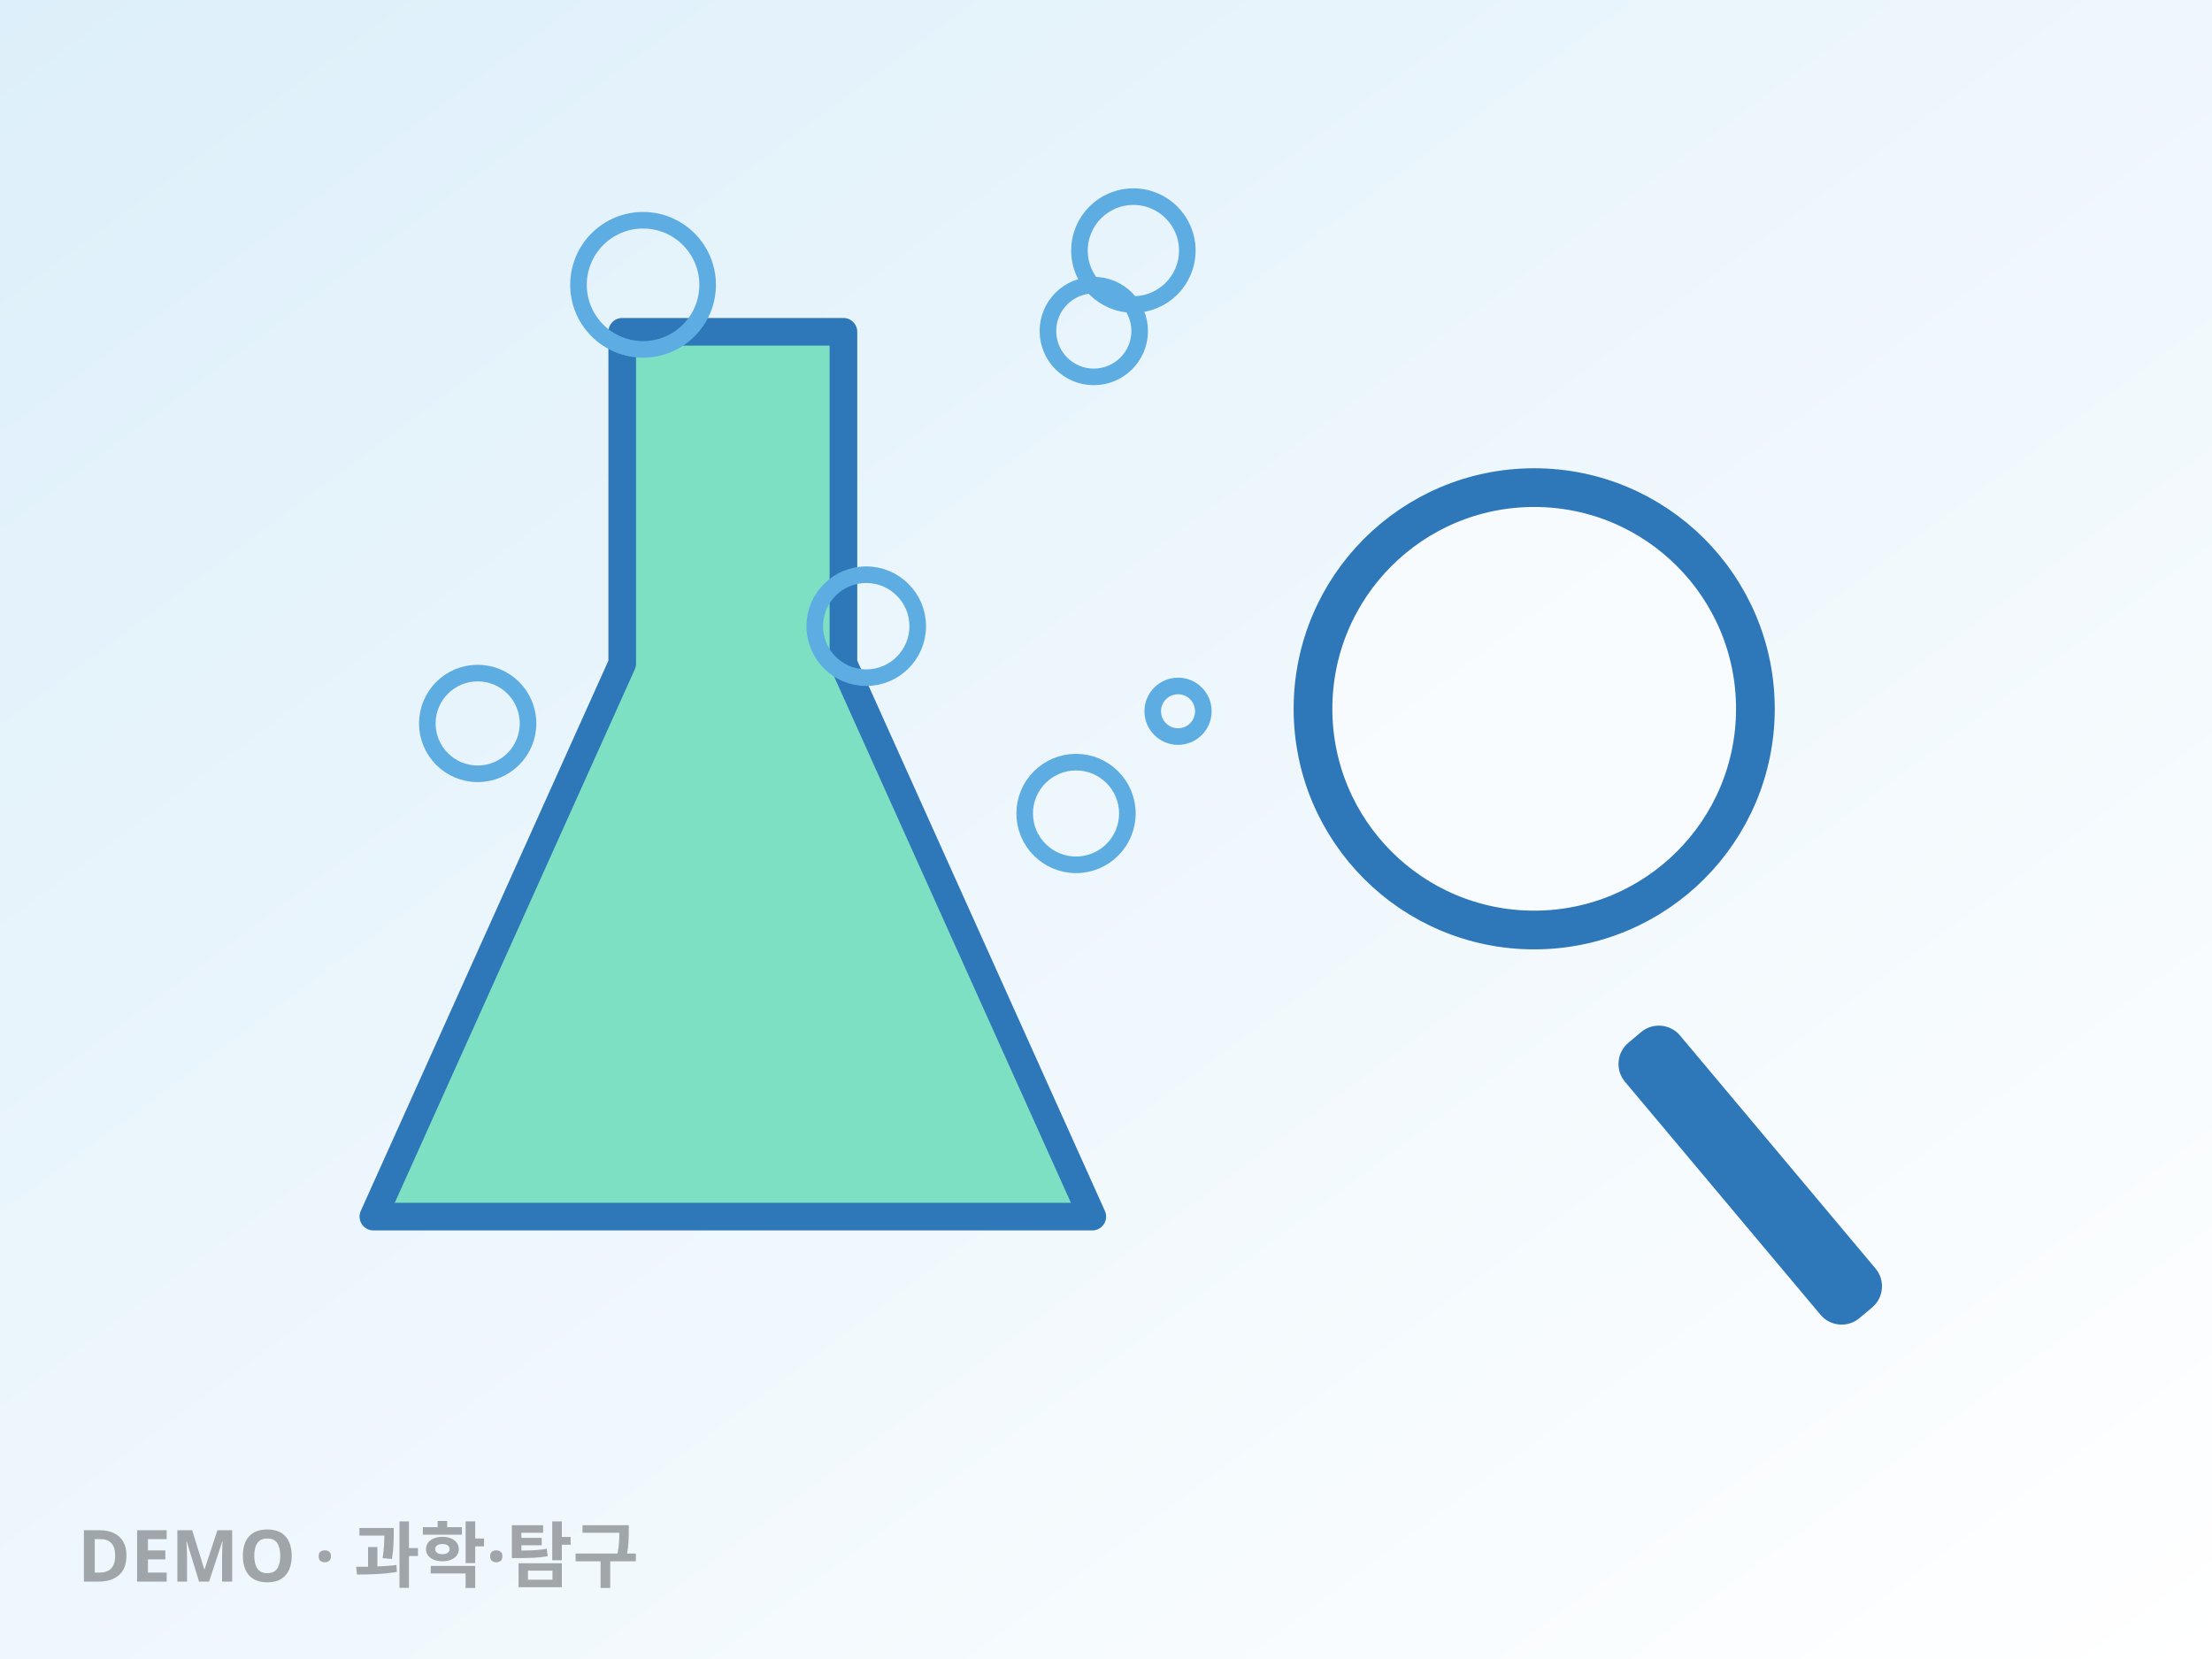
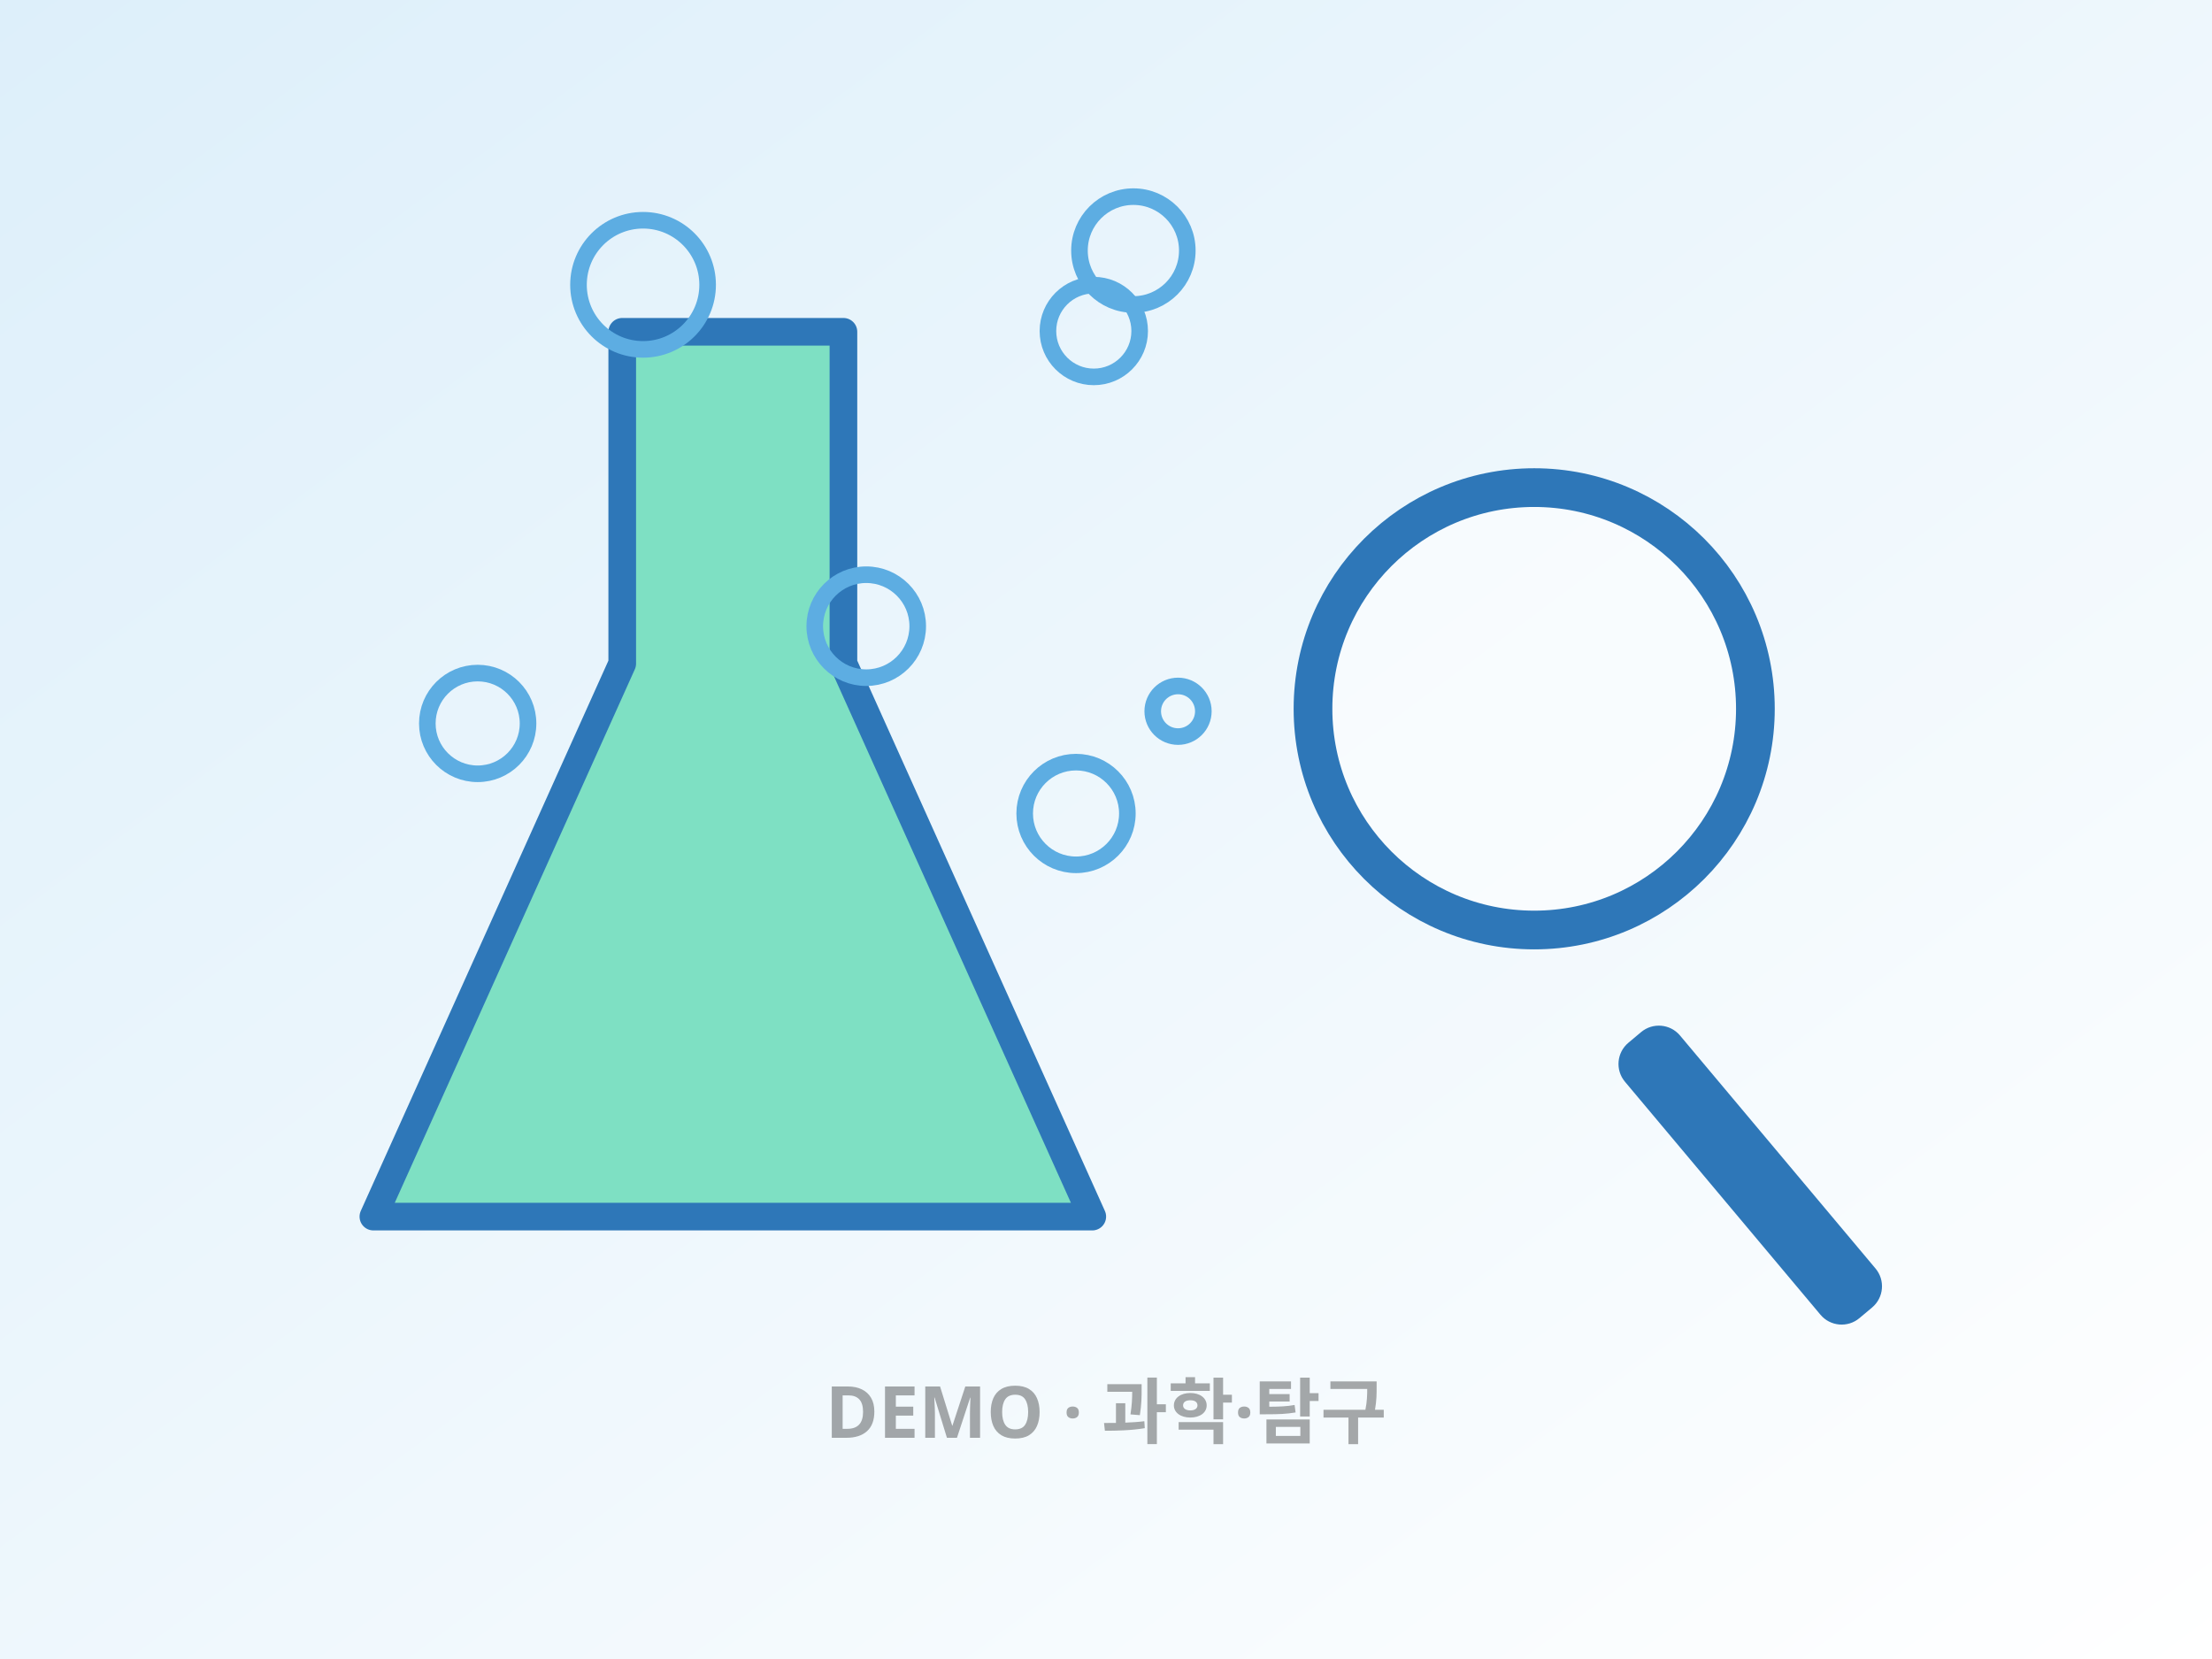
<svg xmlns="http://www.w3.org/2000/svg" width="800" height="600" viewBox="0 0 800 600">
  <defs>
    <linearGradient id="bg" x1="0" y1="0" x2="1" y2="1">
      <stop offset="0" stop-color="#DDEFFA" />
      <stop offset="1" stop-color="#ffffff" />
    </linearGradient>
  </defs>
  <rect width="800" height="600" fill="url(#bg)" />
  <g>
    <path d="M225.039 120 h80 v120 l90 200 h-260 l90 -200z" fill="#7EE0C3" stroke="#2E77B8" stroke-width="10" stroke-linejoin="round" />
    <circle cx="232.571" cy="103.008" r="23.351" fill="none" stroke="#5DADE2" stroke-width="6" />
    <circle cx="172.76" cy="261.641" r="18.211" fill="none" stroke="#5DADE2" stroke-width="6" />
    <circle cx="395.588" cy="119.718" r="16.589" fill="none" stroke="#5DADE2" stroke-width="6" />
    <circle cx="426.055" cy="257.24" r="9.152" fill="none" stroke="#5DADE2" stroke-width="6" />
    <circle cx="389.16" cy="294.206" r="18.567" fill="none" stroke="#5DADE2" stroke-width="6" />
    <circle cx="409.905" cy="90.616" r="19.5" fill="none" stroke="#5DADE2" stroke-width="6" />
    <circle cx="313.288" cy="226.471" r="18.619" fill="none" stroke="#5DADE2" stroke-width="6" />
    <circle cx="554.862" cy="256.35" r="80" fill="#ffffff88" stroke="#2E77B8" stroke-width="14" />
    <rect x="620" y="360" width="26" height="130" rx="10" fill="#2E77B8" transform="rotate(-40 633 425)" />
  </g>
-   <text x="28" y="572" font-family="sans-serif" font-size="26" font-weight="700" fill="#00000055">DEMO · 과학·탐구</text>
+   <text x="400" y="520" text-anchor="middle" font-family="sans-serif" font-size="26" font-weight="700" fill="#00000055">DEMO · 과학·탐구</text>
</svg>
